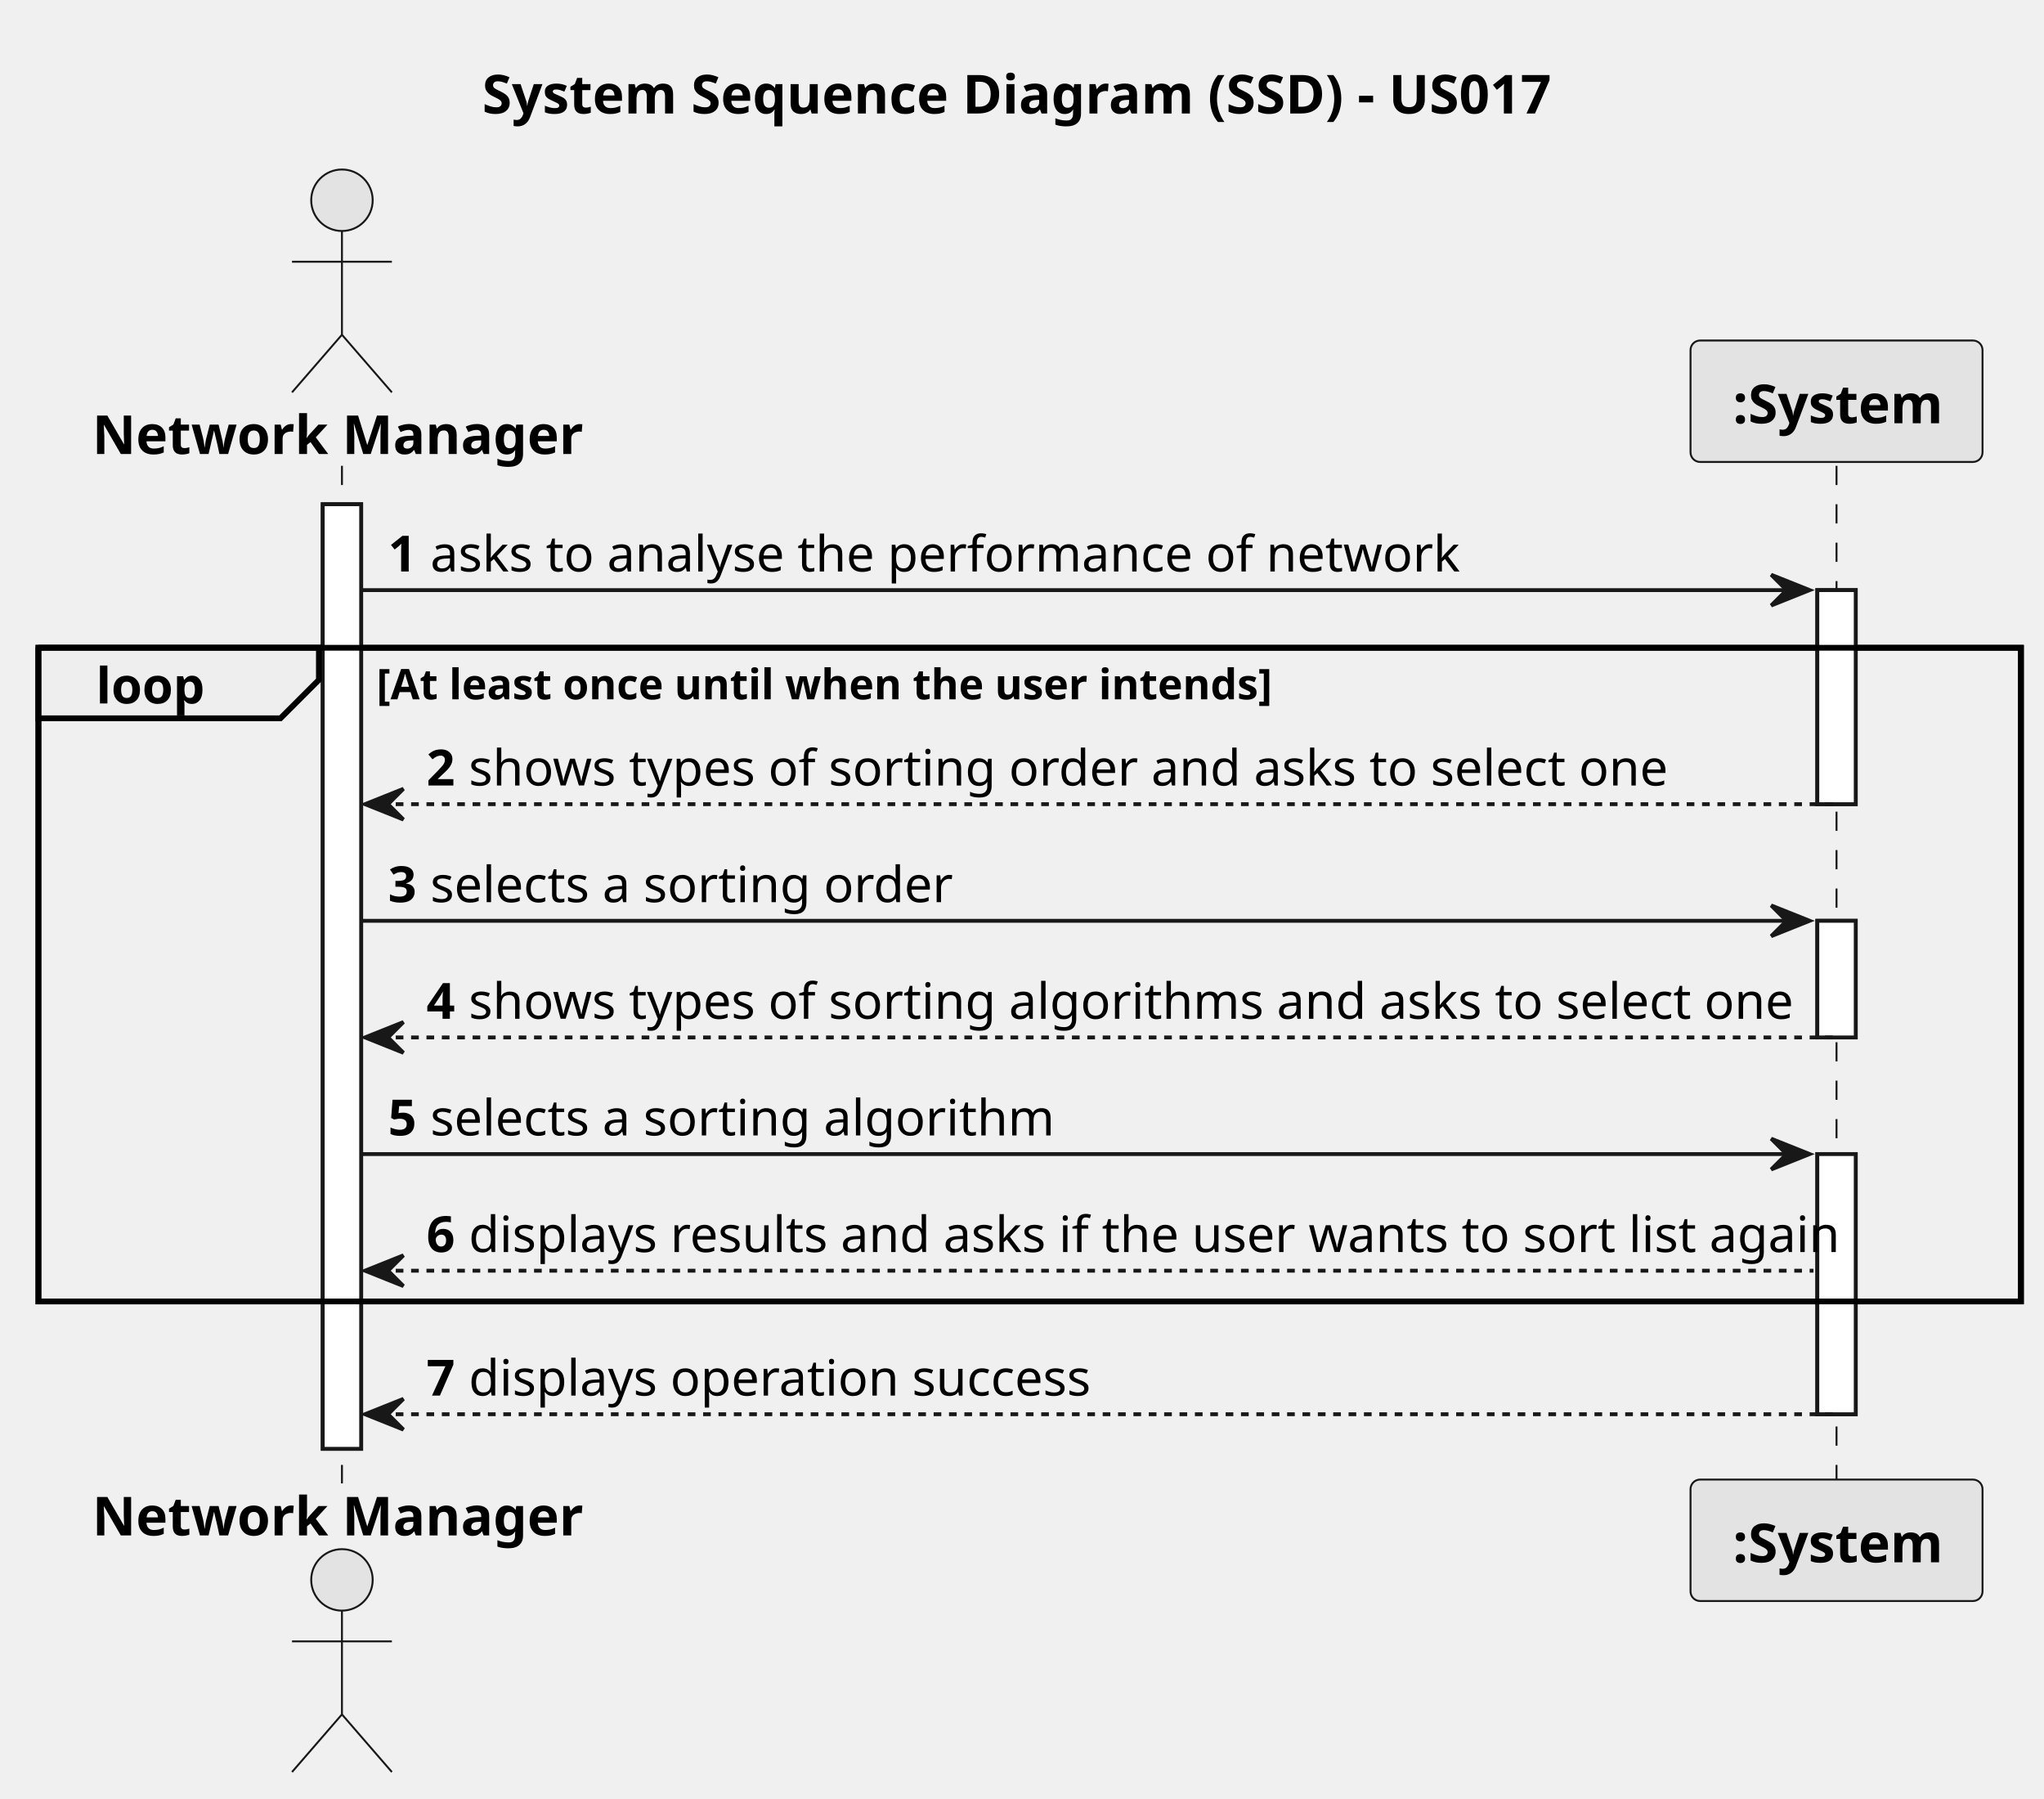
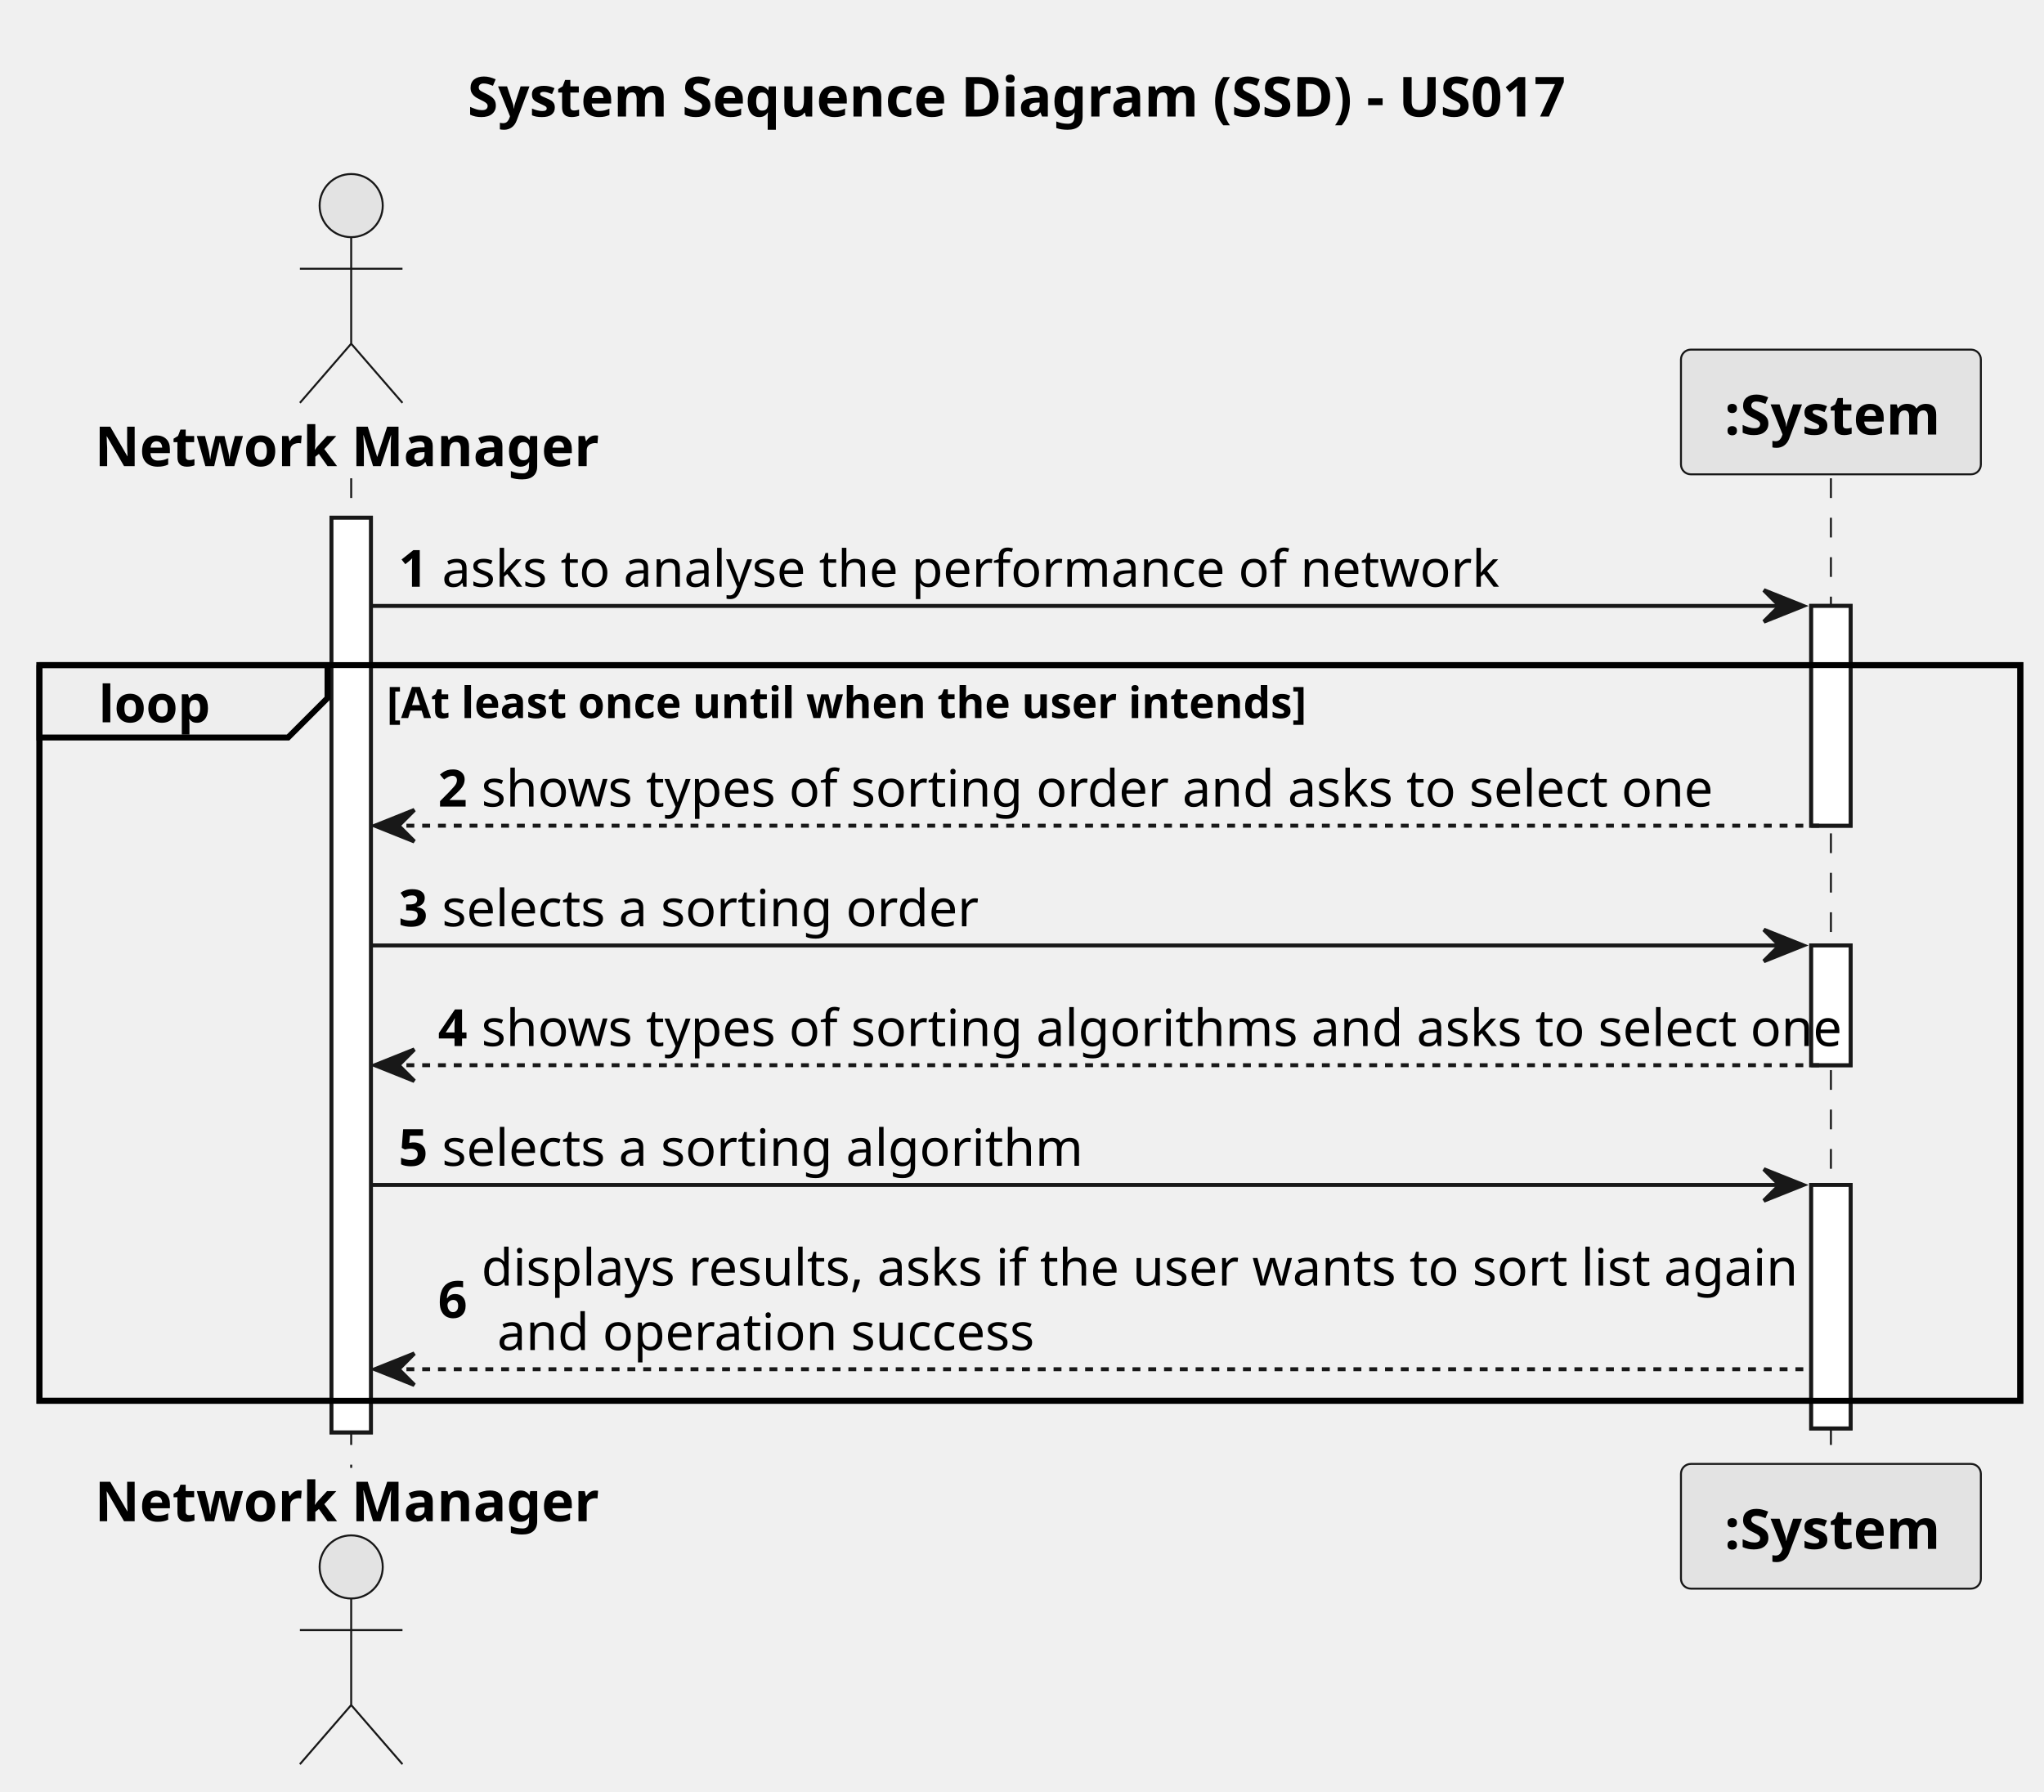
- <svg xmlns="http://www.w3.org/2000/svg" contentStyleType="text/css" height="468px" preserveAspectRatio="none" style="width:532px;height:468px;background:#FFFFFF;" version="1.1" viewBox="0 0 532 468" width="532px" zoomAndPan="magnify">
+ <svg xmlns="http://www.w3.org/2000/svg" contentStyleType="text/css" height="454px" preserveAspectRatio="none" style="width:518px;height:454px;background:#FFFFFF;" version="1.1" viewBox="0 0 518 454" width="518px" zoomAndPan="magnify">
  <defs />
  <g>
-     <text fill="#000000" font-family="sans-serif" font-size="14" font-weight="bold" lengthAdjust="spacing" textLength="284" x="125.5" y="29.533">System Sequence Diagram (SSD) - US017</text>
-     <rect fill="#FFFFFF" height="245.812" style="stroke:#181818;stroke-width:1.0;" width="10" x="84" y="131.219" />
-     <rect fill="#FFFFFF" height="55.703" style="stroke:#181818;stroke-width:1.0;" width="10" x="473" y="153.57" />
-     <rect fill="#FFFFFF" height="30.352" style="stroke:#181818;stroke-width:1.0;" width="10" x="473" y="239.625" />
-     <rect fill="#FFFFFF" height="67.703" style="stroke:#181818;stroke-width:1.0;" width="10" x="473" y="300.328" />
-     <rect fill="none" height="170.109" style="stroke:#000000;stroke-width:1.5;" width="516" x="10" y="168.57" />
-     <line style="stroke:#181818;stroke-width:0.5;stroke-dasharray:5.0,5.0;" x1="89" x2="89" y1="121.219" y2="386.031" />
-     <line style="stroke:#181818;stroke-width:0.5;stroke-dasharray:5.0,5.0;" x1="478" x2="478" y1="121.219" y2="386.031" />
+     <text fill="#000000" font-family="sans-serif" font-size="14" font-weight="bold" lengthAdjust="spacing" textLength="284" x="118.5" y="29.533">System Sequence Diagram (SSD) - US017</text>
+     <rect fill="#FFFFFF" height="231.812" style="stroke:#181818;stroke-width:1.0;" width="10" x="84" y="131.219" />
+     <rect fill="#FFFFFF" height="55.703" style="stroke:#181818;stroke-width:1.0;" width="10" x="459" y="153.57" />
+     <rect fill="#FFFFFF" height="30.352" style="stroke:#181818;stroke-width:1.0;" width="10" x="459" y="239.625" />
+     <rect fill="#FFFFFF" height="61.703" style="stroke:#181818;stroke-width:1.0;" width="10" x="459" y="300.328" />
+     <rect fill="none" height="186.461" style="stroke:#000000;stroke-width:1.5;" width="502" x="10" y="168.57" />
+     <line style="stroke:#181818;stroke-width:0.5;stroke-dasharray:5.0,5.0;" x1="89" x2="89" y1="121.219" y2="372.031" />
+     <line style="stroke:#181818;stroke-width:0.5;stroke-dasharray:5.0,5.0;" x1="464" x2="464" y1="121.219" y2="372.031" />
    <text fill="#000000" font-family="sans-serif" font-size="14" font-weight="bold" lengthAdjust="spacing" textLength="124" x="24" y="118.143">Network Manager</text>
    <ellipse cx="89" cy="52.109" fill="#E3E3E3" rx="8" ry="8" style="stroke:#181818;stroke-width:0.5;" />
    <path d="M89,60.109 L89,87.109 M76,68.109 L102,68.109 M89,87.109 L76,102.109 M89,87.109 L102,102.109 " fill="none" style="stroke:#181818;stroke-width:0.5;" />
-     <text fill="#000000" font-family="sans-serif" font-size="14" font-weight="bold" lengthAdjust="spacing" textLength="124" x="24" y="399.565">Network Manager</text>
-     <ellipse cx="89" cy="411.141" fill="#E3E3E3" rx="8" ry="8" style="stroke:#181818;stroke-width:0.5;" />
-     <path d="M89,419.141 L89,446.141 M76,427.141 L102,427.141 M89,446.141 L76,461.141 M89,446.141 L102,461.141 " fill="none" style="stroke:#181818;stroke-width:0.5;" />
-     <rect fill="#E3E3E3" height="31.609" rx="2.5" ry="2.5" style="stroke:#181818;stroke-width:0.5;" width="76" x="440" y="88.609" />
-     <text fill="#000000" font-family="sans-serif" font-size="14" font-weight="bold" lengthAdjust="spacing" textLength="54" x="451" y="110.143">:System</text>
-     <rect fill="#E3E3E3" height="31.609" rx="2.5" ry="2.5" style="stroke:#181818;stroke-width:0.5;" width="76" x="440" y="385.031" />
-     <text fill="#000000" font-family="sans-serif" font-size="14" font-weight="bold" lengthAdjust="spacing" textLength="54" x="451" y="406.565">:System</text>
-     <rect fill="#FFFFFF" height="245.812" style="stroke:#181818;stroke-width:1.0;" width="10" x="84" y="131.219" />
-     <rect fill="#FFFFFF" height="55.703" style="stroke:#181818;stroke-width:1.0;" width="10" x="473" y="153.57" />
-     <rect fill="#FFFFFF" height="30.352" style="stroke:#181818;stroke-width:1.0;" width="10" x="473" y="239.625" />
-     <rect fill="#FFFFFF" height="67.703" style="stroke:#181818;stroke-width:1.0;" width="10" x="473" y="300.328" />
-     <polygon fill="#181818" points="461,149.57,471,153.57,461,157.57,465,153.57" style="stroke:#181818;stroke-width:1.0;" />
-     <line style="stroke:#181818;stroke-width:1.0;" x1="94" x2="467" y1="153.57" y2="153.57" />
+     <text fill="#000000" font-family="sans-serif" font-size="14" font-weight="bold" lengthAdjust="spacing" textLength="124" x="24" y="385.565">Network Manager</text>
+     <ellipse cx="89" cy="397.141" fill="#E3E3E3" rx="8" ry="8" style="stroke:#181818;stroke-width:0.5;" />
+     <path d="M89,405.141 L89,432.141 M76,413.141 L102,413.141 M89,432.141 L76,447.141 M89,432.141 L102,447.141 " fill="none" style="stroke:#181818;stroke-width:0.5;" />
+     <rect fill="#E3E3E3" height="31.609" rx="2.5" ry="2.5" style="stroke:#181818;stroke-width:0.5;" width="76" x="426" y="88.609" />
+     <text fill="#000000" font-family="sans-serif" font-size="14" font-weight="bold" lengthAdjust="spacing" textLength="54" x="437" y="110.143">:System</text>
+     <rect fill="#E3E3E3" height="31.609" rx="2.5" ry="2.5" style="stroke:#181818;stroke-width:0.5;" width="76" x="426" y="371.031" />
+     <text fill="#000000" font-family="sans-serif" font-size="14" font-weight="bold" lengthAdjust="spacing" textLength="54" x="437" y="392.565">:System</text>
+     <rect fill="#FFFFFF" height="231.812" style="stroke:#181818;stroke-width:1.0;" width="10" x="84" y="131.219" />
+     <rect fill="#FFFFFF" height="55.703" style="stroke:#181818;stroke-width:1.0;" width="10" x="459" y="153.57" />
+     <rect fill="#FFFFFF" height="30.352" style="stroke:#181818;stroke-width:1.0;" width="10" x="459" y="239.625" />
+     <rect fill="#FFFFFF" height="61.703" style="stroke:#181818;stroke-width:1.0;" width="10" x="459" y="300.328" />
+     <polygon fill="#181818" points="447,149.57,457,153.57,447,157.57,451,153.57" style="stroke:#181818;stroke-width:1.0;" />
+     <line style="stroke:#181818;stroke-width:1.0;" x1="94" x2="453" y1="153.57" y2="153.57" />
    <text fill="#000000" font-family="sans-serif" font-size="13" font-weight="bold" lengthAdjust="spacing" textLength="7" x="101" y="148.714">1</text>
    <text fill="#000000" font-family="sans-serif" font-size="13" lengthAdjust="spacing" textLength="252" x="112" y="148.714">asks to analyse the performance of network</text>
    <path d="M10,168.57 L83,168.57 L83,176.922 L73,186.922 L10,186.922 L10,168.57 " fill="#EEEEEE" style="stroke:#000000;stroke-width:1.5;" />
-     <rect fill="none" height="170.109" style="stroke:#000000;stroke-width:1.5;" width="516" x="10" y="168.57" />
+     <rect fill="none" height="186.461" style="stroke:#000000;stroke-width:1.5;" width="502" x="10" y="168.57" />
    <text fill="#000000" font-family="sans-serif" font-size="13" font-weight="bold" lengthAdjust="spacing" textLength="28" x="25" y="183.065">loop</text>
    <text fill="#000000" font-family="sans-serif" font-size="11" font-weight="bold" lengthAdjust="spacing" textLength="236" x="98" y="181.989">[At least once until when the user intends]</text>
    <polygon fill="#181818" points="105,205.273,95,209.273,105,213.273,101,209.273" style="stroke:#181818;stroke-width:1.0;" />
-     <line style="stroke:#181818;stroke-width:1.0;stroke-dasharray:2.0,2.0;" x1="99" x2="477" y1="209.273" y2="209.273" />
+     <line style="stroke:#181818;stroke-width:1.0;stroke-dasharray:2.0,2.0;" x1="99" x2="463" y1="209.273" y2="209.273" />
    <text fill="#000000" font-family="sans-serif" font-size="13" font-weight="bold" lengthAdjust="spacing" textLength="7" x="111" y="204.417">2</text>
    <text fill="#000000" font-family="sans-serif" font-size="13" lengthAdjust="spacing" textLength="299" x="122" y="204.417">shows types of sorting order and asks to select one</text>
-     <polygon fill="#181818" points="461,235.625,471,239.625,461,243.625,465,239.625" style="stroke:#181818;stroke-width:1.0;" />
-     <line style="stroke:#181818;stroke-width:1.0;" x1="94" x2="467" y1="239.625" y2="239.625" />
+     <polygon fill="#181818" points="447,235.625,457,239.625,447,243.625,451,239.625" style="stroke:#181818;stroke-width:1.0;" />
+     <line style="stroke:#181818;stroke-width:1.0;" x1="94" x2="453" y1="239.625" y2="239.625" />
    <text fill="#000000" font-family="sans-serif" font-size="13" font-weight="bold" lengthAdjust="spacing" textLength="7" x="101" y="234.769">3</text>
    <text fill="#000000" font-family="sans-serif" font-size="13" lengthAdjust="spacing" textLength="129" x="112" y="234.769">selects a sorting order</text>
    <polygon fill="#181818" points="105,265.977,95,269.977,105,273.977,101,269.977" style="stroke:#181818;stroke-width:1.0;" />
-     <line style="stroke:#181818;stroke-width:1.0;stroke-dasharray:2.0,2.0;" x1="99" x2="477" y1="269.977" y2="269.977" />
+     <line style="stroke:#181818;stroke-width:1.0;stroke-dasharray:2.0,2.0;" x1="99" x2="463" y1="269.977" y2="269.977" />
    <text fill="#000000" font-family="sans-serif" font-size="13" font-weight="bold" lengthAdjust="spacing" textLength="7" x="111" y="265.12">4</text>
    <text fill="#000000" font-family="sans-serif" font-size="13" lengthAdjust="spacing" textLength="330" x="122" y="265.12">shows types of sorting algorithms and asks to select one</text>
-     <polygon fill="#181818" points="461,296.328,471,300.328,461,304.328,465,300.328" style="stroke:#181818;stroke-width:1.0;" />
-     <line style="stroke:#181818;stroke-width:1.0;" x1="94" x2="467" y1="300.328" y2="300.328" />
+     <polygon fill="#181818" points="447,296.328,457,300.328,447,304.328,451,300.328" style="stroke:#181818;stroke-width:1.0;" />
+     <line style="stroke:#181818;stroke-width:1.0;" x1="94" x2="453" y1="300.328" y2="300.328" />
    <text fill="#000000" font-family="sans-serif" font-size="13" font-weight="bold" lengthAdjust="spacing" textLength="7" x="101" y="295.472">5</text>
    <text fill="#000000" font-family="sans-serif" font-size="13" lengthAdjust="spacing" textLength="153" x="112" y="295.472">selects a sorting algorithm</text>
-     <polygon fill="#181818" points="105,326.68,95,330.68,105,334.68,101,330.68" style="stroke:#181818;stroke-width:1.0;" />
-     <line style="stroke:#181818;stroke-width:1.0;stroke-dasharray:2.0,2.0;" x1="99" x2="472" y1="330.68" y2="330.68" />
-     <text fill="#000000" font-family="sans-serif" font-size="13" font-weight="bold" lengthAdjust="spacing" textLength="7" x="111" y="325.823">6</text>
-     <text fill="#000000" font-family="sans-serif" font-size="13" lengthAdjust="spacing" textLength="344" x="122" y="325.823">displays results and asks if the user wants to sort list again</text>
-     <polygon fill="#181818" points="105,364.031,95,368.031,105,372.031,101,368.031" style="stroke:#181818;stroke-width:1.0;" />
-     <line style="stroke:#181818;stroke-width:1.0;stroke-dasharray:2.0,2.0;" x1="99" x2="477" y1="368.031" y2="368.031" />
-     <text fill="#000000" font-family="sans-serif" font-size="13" font-weight="bold" lengthAdjust="spacing" textLength="7" x="111" y="363.175">7</text>
-     <text fill="#000000" font-family="sans-serif" font-size="13" lengthAdjust="spacing" textLength="158" x="122" y="363.175">displays operation success</text>
+     <polygon fill="#181818" points="105,343.031,95,347.031,105,351.031,101,347.031" style="stroke:#181818;stroke-width:1.0;" />
+     <line style="stroke:#181818;stroke-width:1.0;stroke-dasharray:2.0,2.0;" x1="99" x2="458" y1="347.031" y2="347.031" />
+     <text fill="#000000" font-family="sans-serif" font-size="13" font-weight="bold" lengthAdjust="spacing" textLength="7" x="111" y="333.999">6</text>
+     <text fill="#000000" font-family="sans-serif" font-size="13" lengthAdjust="spacing" textLength="323" x="122" y="325.823">displays results, asks if the user wants to sort list again</text>
+     <text fill="#000000" font-family="sans-serif" font-size="13" lengthAdjust="spacing" textLength="131" x="126" y="342.175">and operation success</text>
  </g>
</svg>
